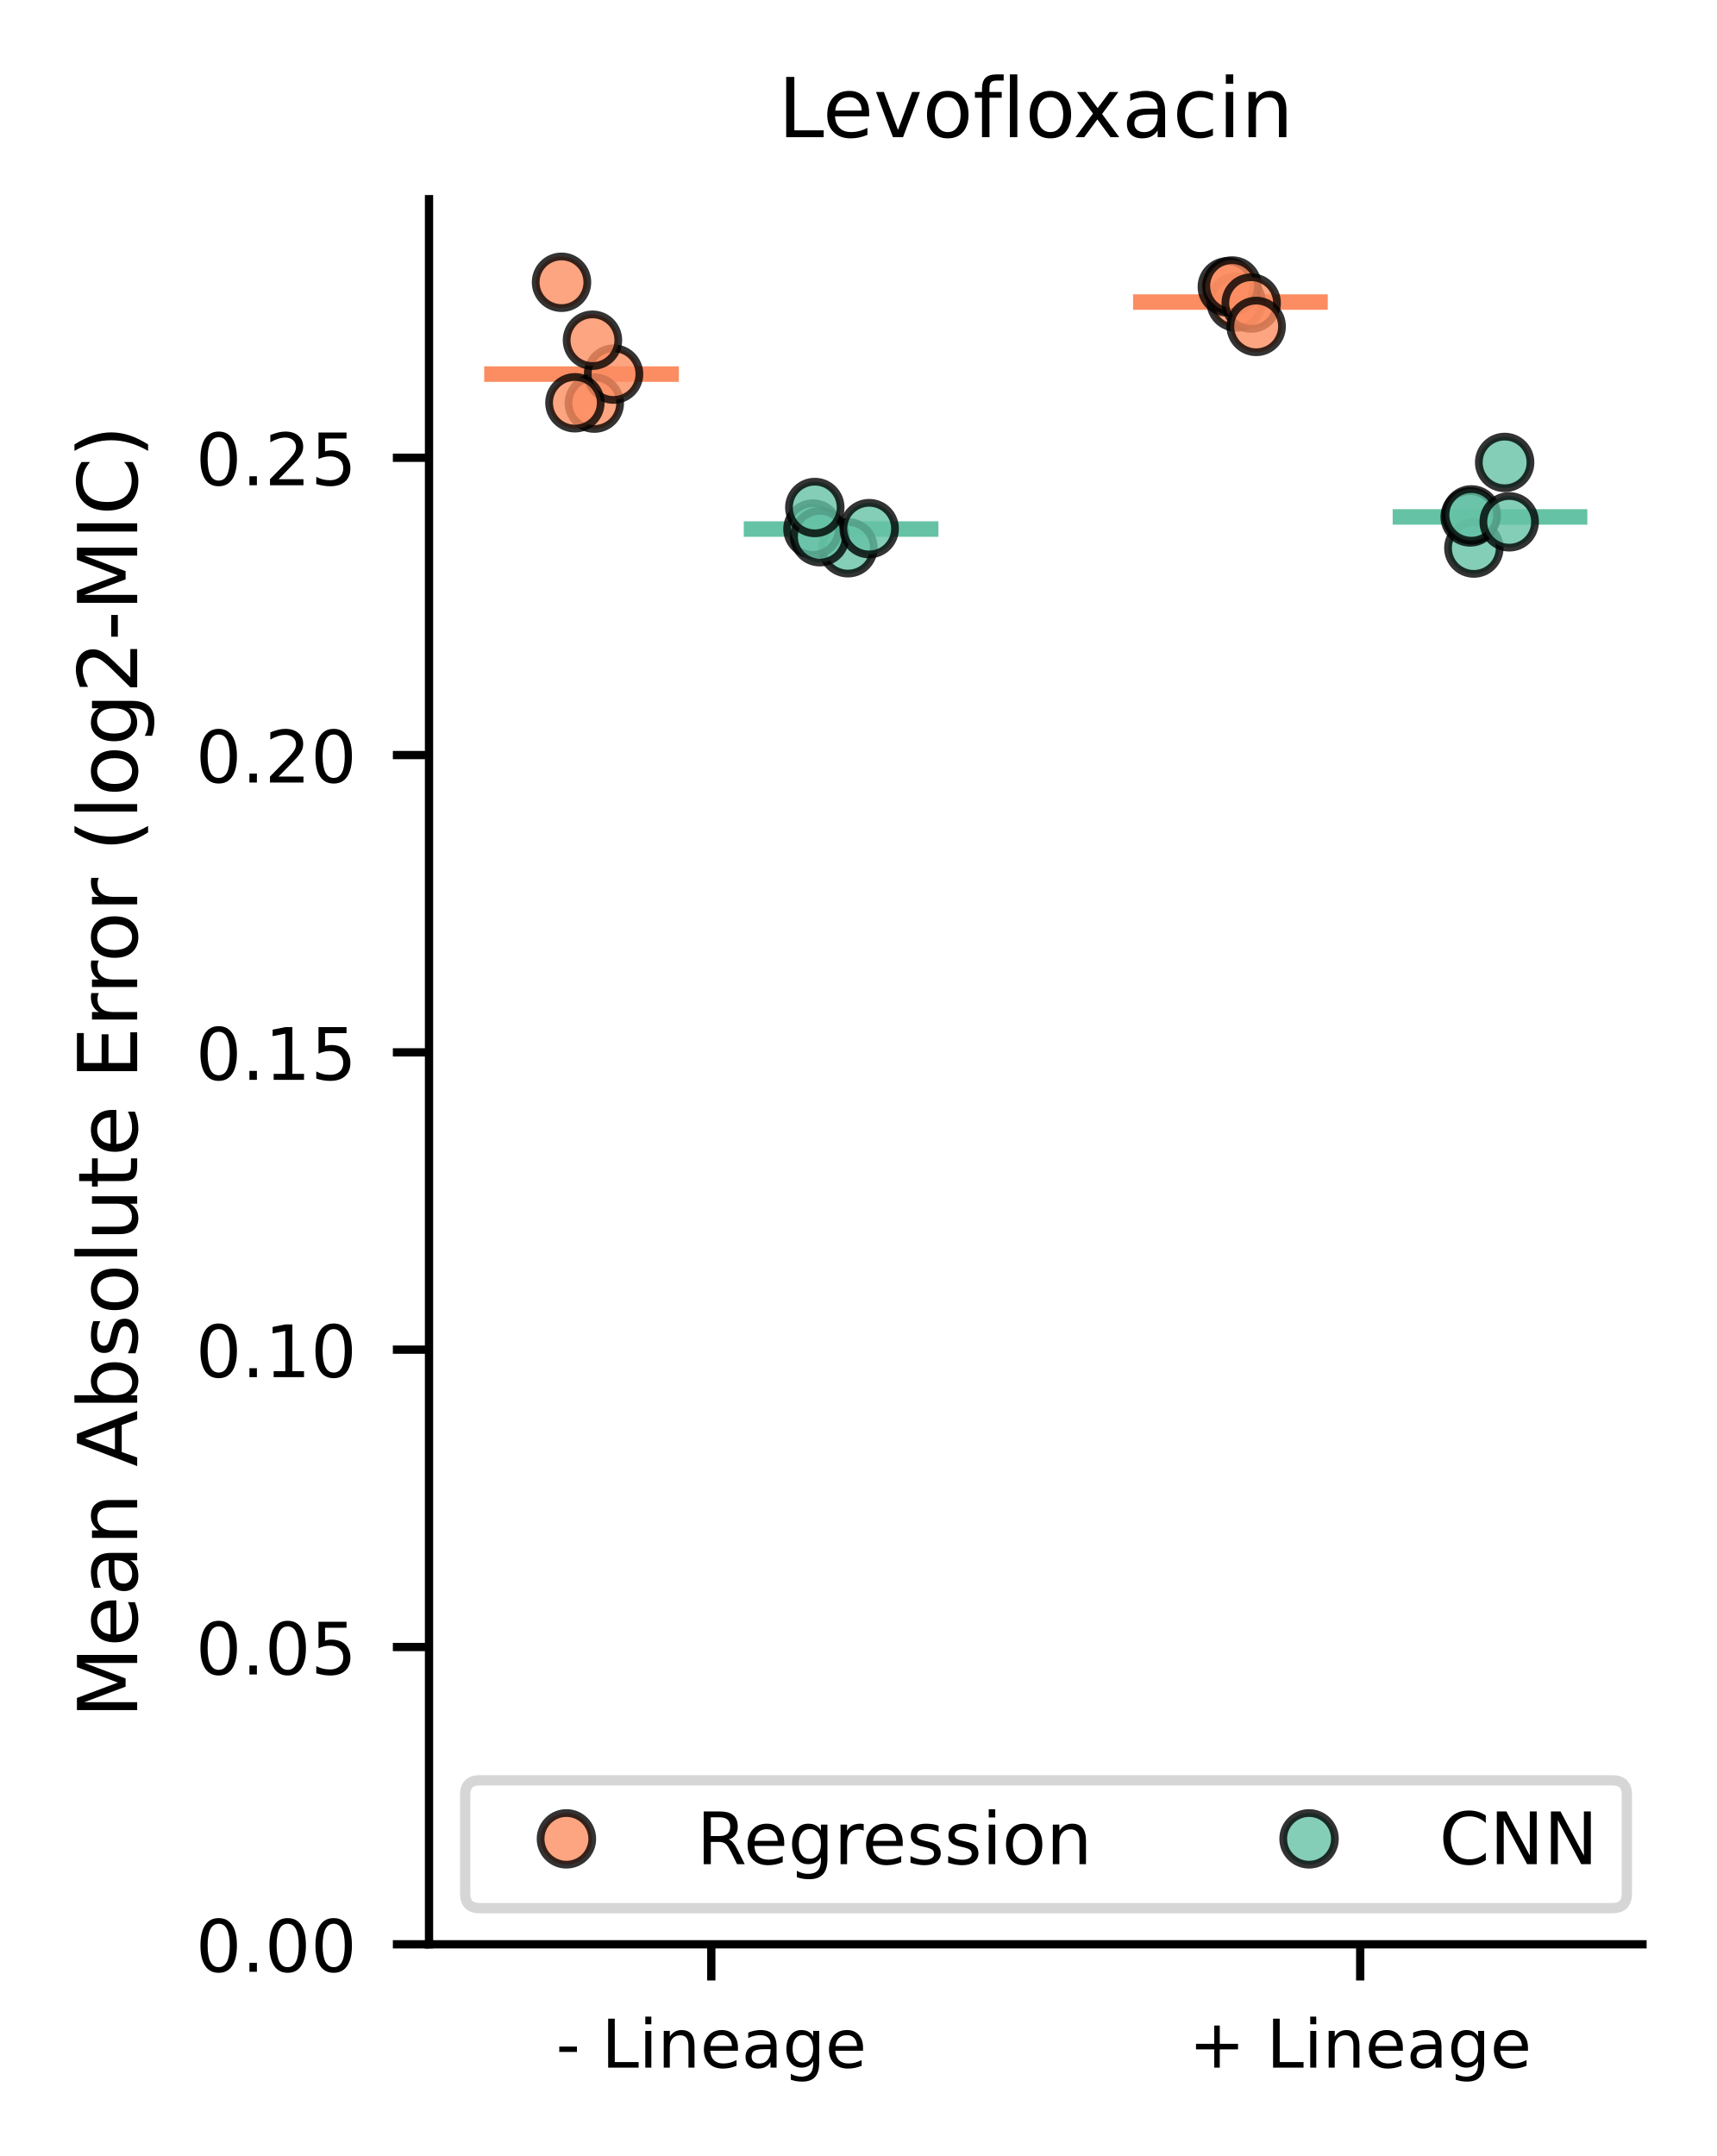
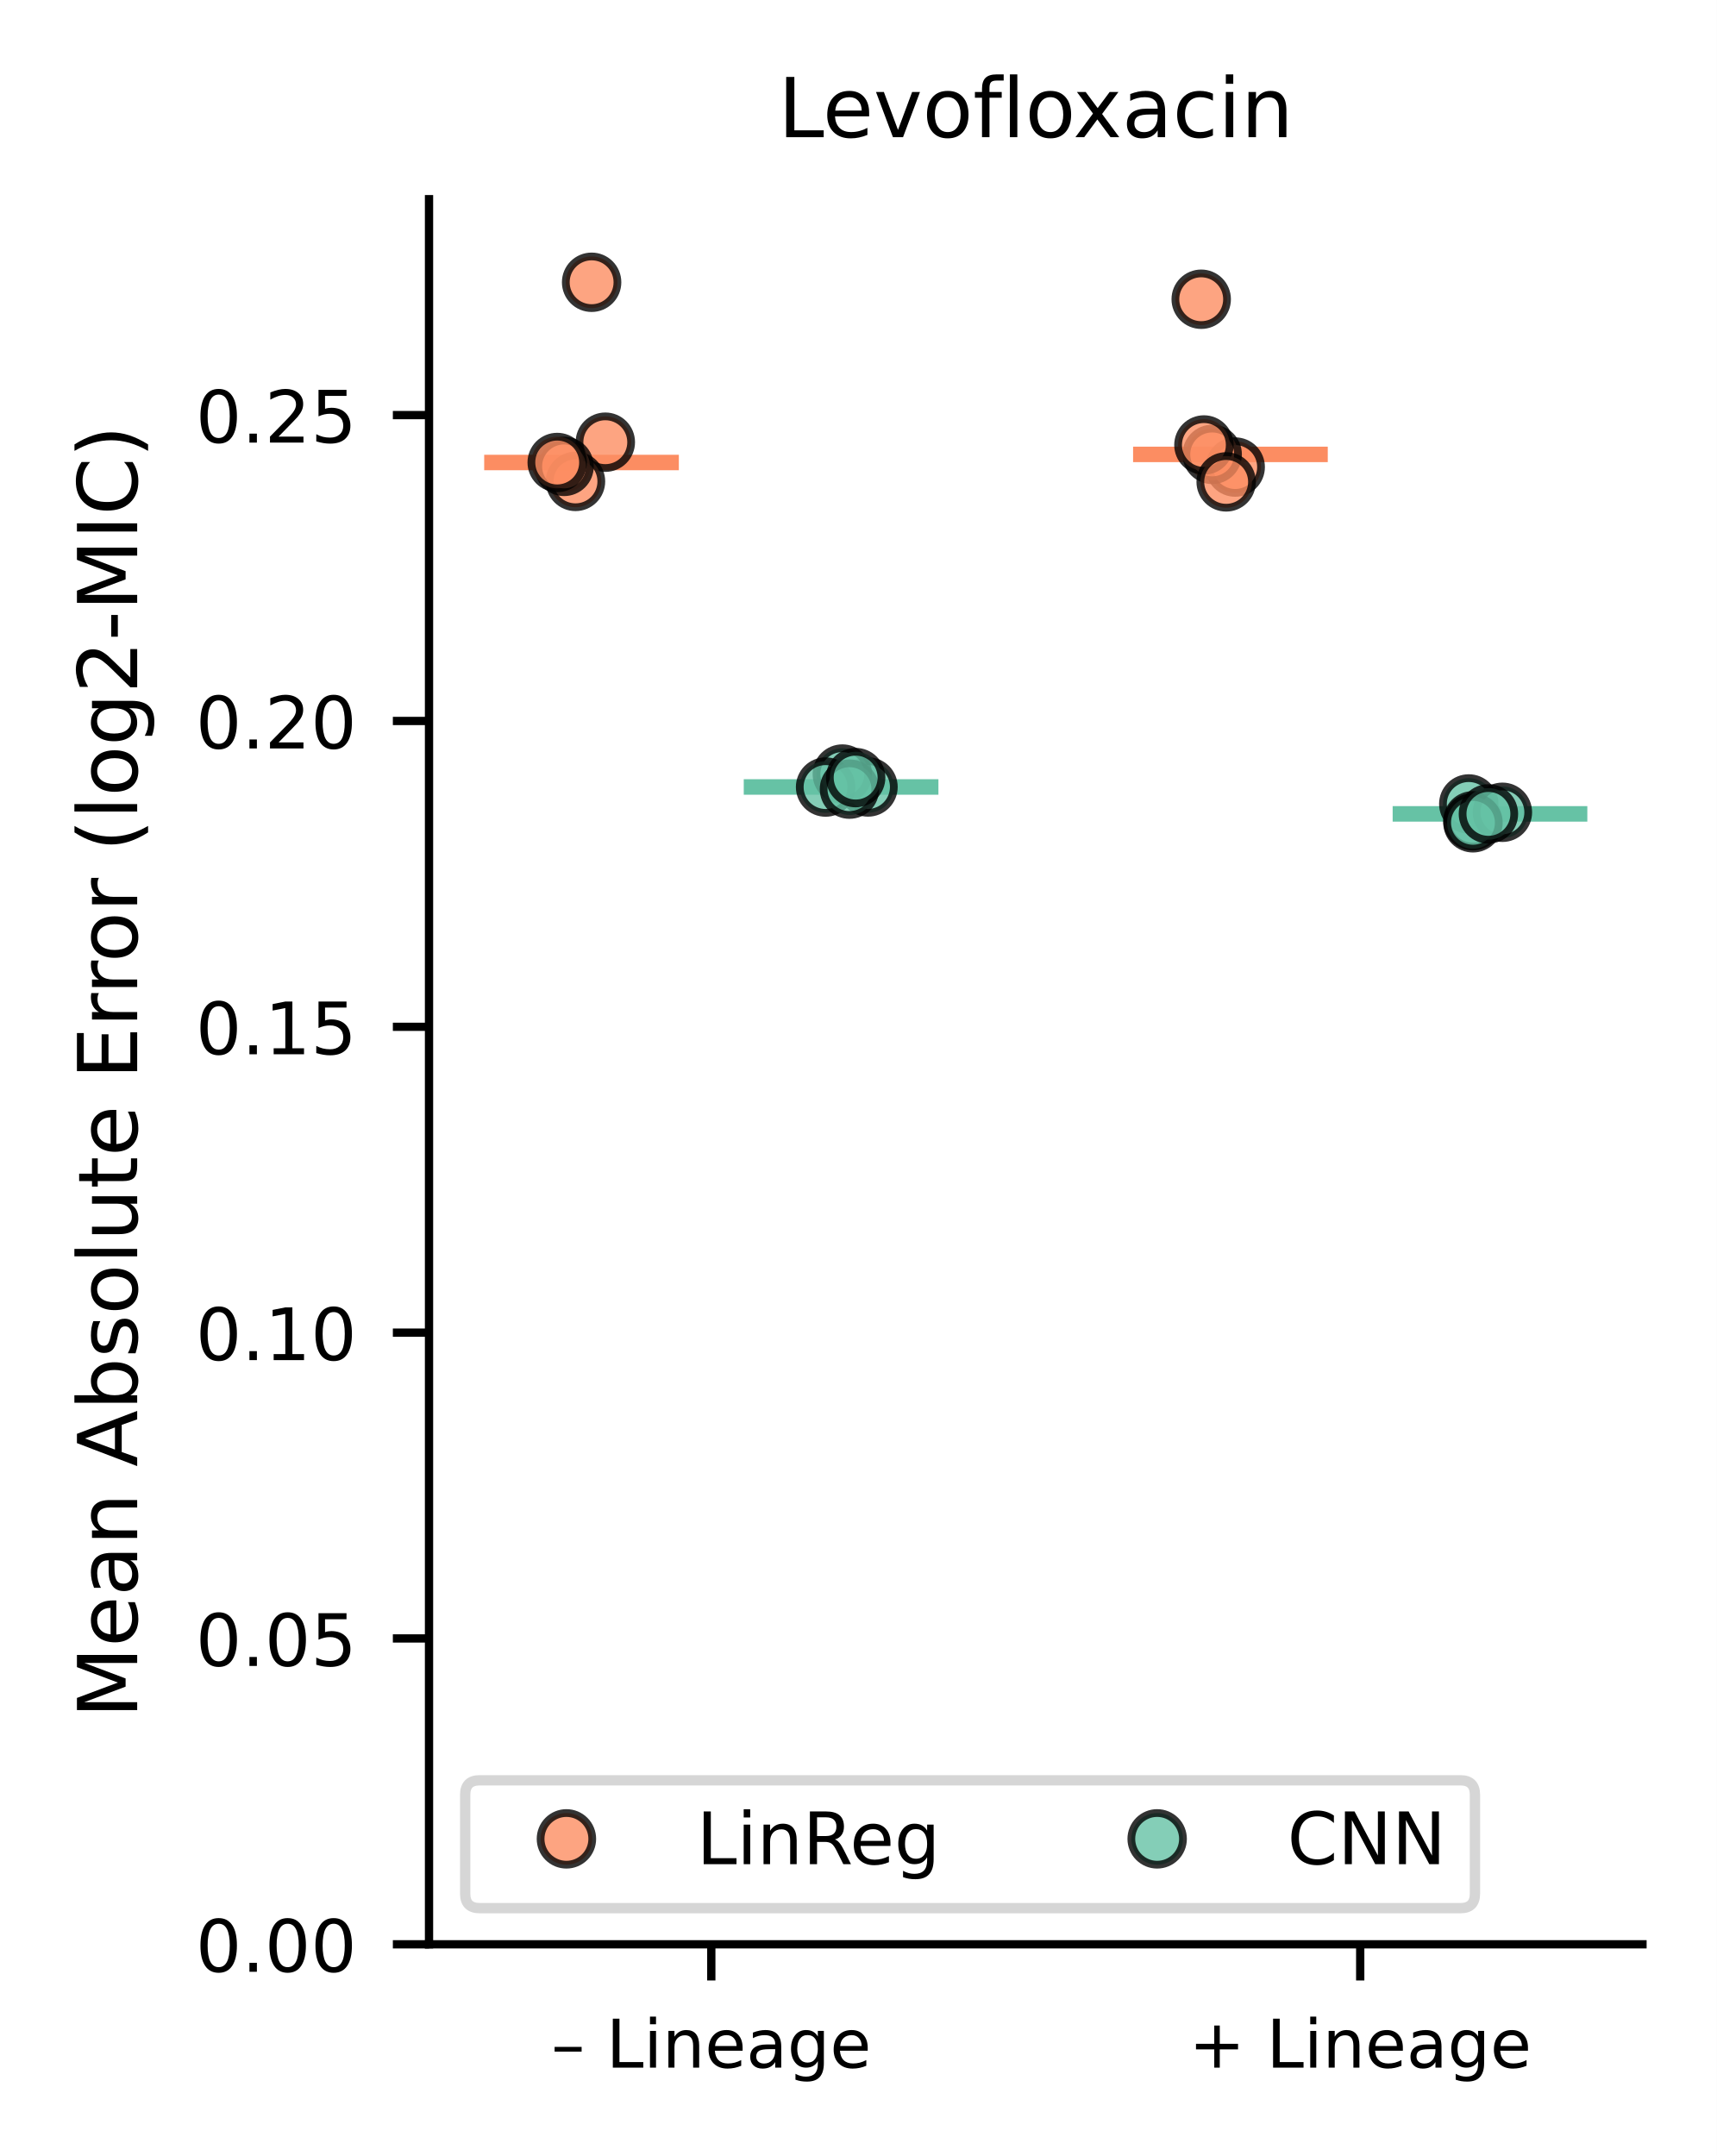
<svg xmlns="http://www.w3.org/2000/svg" xmlns:xlink="http://www.w3.org/1999/xlink" width="166.188pt" height="208.69pt" viewBox="0 0 166.188 208.69" version="1.1">
  <defs>
    <style type="text/css">*{stroke-linejoin: round; stroke-linecap: butt}</style>
  </defs>
  <g id="figure_1">
    <g id="patch_1">
      <path d="M 0 208.69  L 166.188 208.69  L 166.188 0  L 0 0  z " style="fill: #ffffff" />
    </g>
    <g id="axes_1">
      <g id="patch_2">
        <path d="M 41.528 188.199  L 158.988 188.199  L 158.988 19.279  L 41.528 19.279  z " style="fill: #ffffff" />
      </g>
      <g id="LineCollection_1">
-         <path d="M 46.868 36.212  L 65.711 36.212  " clip-path="url(#ped11240737)" style="fill: none; stroke: #fc8d62; stroke-width: 1.5" />
+         <path d="M 46.868 44.767  L 65.711 44.767  " clip-path="url(#pabcd764905)" style="fill: none; stroke: #fc8d62; stroke-width: 1.5" />
      </g>
      <g id="LineCollection_2">
-         <path d="M 71.993 51.211  L 90.837 51.211  " clip-path="url(#ped11240737)" style="fill: none; stroke: #66c2a5; stroke-width: 1.5" />
+         <path d="M 71.993 76.175  L 90.837 76.175  " clip-path="url(#pabcd764905)" style="fill: none; stroke: #66c2a5; stroke-width: 1.5" />
      </g>
      <g id="LineCollection_3">
-         <path d="M 109.68 29.235  L 128.524 29.235  " clip-path="url(#ped11240737)" style="fill: none; stroke: #fc8d62; stroke-width: 1.5" />
+         <path d="M 109.68 43.983  L 128.524 43.983  " clip-path="url(#pabcd764905)" style="fill: none; stroke: #fc8d62; stroke-width: 1.5" />
      </g>
      <g id="LineCollection_4">
-         <path d="M 134.805 50.036  L 153.649 50.036  " clip-path="url(#ped11240737)" style="fill: none; stroke: #66c2a5; stroke-width: 1.5" />
+         <path d="M 134.805 78.78  L 153.649 78.78  " clip-path="url(#pabcd764905)" style="fill: none; stroke: #66c2a5; stroke-width: 1.5" />
      </g>
      <g id="PathCollection_1">
        <defs>
-           <path id="C0_0_26e4f9de9d" d="M 0 2.5  C 0.663 2.5 1.299 2.237 1.768 1.768  C 2.237 1.299 2.5 0.663 2.5 -0  C 2.5 -0.663 2.237 -1.299 1.768 -1.768  C 1.299 -2.237 0.663 -2.5 0 -2.5  C -0.663 -2.5 -1.299 -2.237 -1.768 -1.768  C -2.237 -1.299 -2.5 -0.663 -2.5 0  C -2.5 0.663 -2.237 1.299 -1.768 1.768  C -1.299 2.237 -0.663 2.5 0 2.5  z " />
+           <path id="C0_0_ed04ab9778" d="M 0 2.5  C 0.663 2.5 1.299 2.237 1.768 1.768  C 2.237 1.299 2.5 0.663 2.5 -0  C 2.5 -0.663 2.237 -1.299 1.768 -1.768  C 1.299 -2.237 0.663 -2.5 0 -2.5  C -0.663 -2.5 -1.299 -2.237 -1.768 -1.768  C -2.237 -1.299 -2.5 -0.663 -2.5 0  C -2.5 0.663 -2.237 1.299 -1.768 1.768  C -1.299 2.237 -0.663 2.5 0 2.5  z " />
        </defs>
-         <g clip-path="url(#ped11240737)">
-           <use xlink:href="#C0_0_26e4f9de9d" x="57.527" y="39.021" style="fill: #fc8d62; fill-opacity: 0.8; stroke: #000000; stroke-opacity: 0.8; stroke-width: 0.75" />
-         </g>
-         <g clip-path="url(#ped11240737)">
-           <use xlink:href="#C0_0_26e4f9de9d" x="59.391" y="36.212" style="fill: #fc8d62; fill-opacity: 0.8; stroke: #000000; stroke-opacity: 0.8; stroke-width: 0.75" />
-         </g>
-         <g clip-path="url(#ped11240737)">
-           <use xlink:href="#C0_0_26e4f9de9d" x="55.65" y="38.987" style="fill: #fc8d62; fill-opacity: 0.8; stroke: #000000; stroke-opacity: 0.8; stroke-width: 0.75" />
-         </g>
-         <g clip-path="url(#ped11240737)">
-           <use xlink:href="#C0_0_26e4f9de9d" x="54.353" y="27.323" style="fill: #fc8d62; fill-opacity: 0.8; stroke: #000000; stroke-opacity: 0.8; stroke-width: 0.75" />
-         </g>
-         <g clip-path="url(#ped11240737)">
-           <use xlink:href="#C0_0_26e4f9de9d" x="57.349" y="32.931" style="fill: #fc8d62; fill-opacity: 0.8; stroke: #000000; stroke-opacity: 0.8; stroke-width: 0.75" />
+         <g clip-path="url(#pabcd764905)">
+           <use xlink:href="#C0_0_ed04ab9778" x="58.593" y="42.803" style="fill: #fc8d62; fill-opacity: 0.8; stroke: #000000; stroke-opacity: 0.8; stroke-width: 0.75" />
+         </g>
+         <g clip-path="url(#pabcd764905)">
+           <use xlink:href="#C0_0_ed04ab9778" x="55.706" y="46.598" style="fill: #fc8d62; fill-opacity: 0.8; stroke: #000000; stroke-opacity: 0.8; stroke-width: 0.75" />
+         </g>
+         <g clip-path="url(#pabcd764905)">
+           <use xlink:href="#C0_0_ed04ab9778" x="54.601" y="45.144" style="fill: #fc8d62; fill-opacity: 0.8; stroke: #000000; stroke-opacity: 0.8; stroke-width: 0.75" />
+         </g>
+         <g clip-path="url(#pabcd764905)">
+           <use xlink:href="#C0_0_ed04ab9778" x="57.267" y="27.323" style="fill: #fc8d62; fill-opacity: 0.8; stroke: #000000; stroke-opacity: 0.8; stroke-width: 0.75" />
+         </g>
+         <g clip-path="url(#pabcd764905)">
+           <use xlink:href="#C0_0_ed04ab9778" x="53.936" y="44.767" style="fill: #fc8d62; fill-opacity: 0.8; stroke: #000000; stroke-opacity: 0.8; stroke-width: 0.75" />
        </g>
      </g>
      <g id="PathCollection_2">
        <defs>
-           <path id="C1_0_8fe6ec2c89" d="M 0 2.5  C 0.663 2.5 1.299 2.237 1.768 1.768  C 2.237 1.299 2.5 0.663 2.5 -0  C 2.5 -0.663 2.237 -1.299 1.768 -1.768  C 1.299 -2.237 0.663 -2.5 0 -2.5  C -0.663 -2.5 -1.299 -2.237 -1.768 -1.768  C -2.237 -1.299 -2.5 -0.663 -2.5 0  C -2.5 0.663 -2.237 1.299 -1.768 1.768  C -1.299 2.237 -0.663 2.5 0 2.5  z " />
+           <path id="C1_0_ea7ca52cbb" d="M 0 2.5  C 0.663 2.5 1.299 2.237 1.768 1.768  C 2.237 1.299 2.5 0.663 2.5 -0  C 2.5 -0.663 2.237 -1.299 1.768 -1.768  C 1.299 -2.237 0.663 -2.5 0 -2.5  C -0.663 -2.5 -1.299 -2.237 -1.768 -1.768  C -2.237 -1.299 -2.5 -0.663 -2.5 0  C -2.5 0.663 -2.237 1.299 -1.768 1.768  C -1.299 2.237 -0.663 2.5 0 2.5  z " />
        </defs>
-         <g clip-path="url(#ped11240737)">
-           <use xlink:href="#C1_0_8fe6ec2c89" x="82.079" y="53.02" style="fill: #66c2a5; fill-opacity: 0.8; stroke: #000000; stroke-opacity: 0.8; stroke-width: 0.75" />
-         </g>
-         <g clip-path="url(#ped11240737)">
-           <use xlink:href="#C1_0_8fe6ec2c89" x="78.692" y="51.211" style="fill: #66c2a5; fill-opacity: 0.8; stroke: #000000; stroke-opacity: 0.8; stroke-width: 0.75" />
-         </g>
-         <g clip-path="url(#ped11240737)">
-           <use xlink:href="#C1_0_8fe6ec2c89" x="79.356" y="51.951" style="fill: #66c2a5; fill-opacity: 0.8; stroke: #000000; stroke-opacity: 0.8; stroke-width: 0.75" />
-         </g>
-         <g clip-path="url(#ped11240737)">
-           <use xlink:href="#C1_0_8fe6ec2c89" x="78.871" y="49.124" style="fill: #66c2a5; fill-opacity: 0.8; stroke: #000000; stroke-opacity: 0.8; stroke-width: 0.75" />
-         </g>
-         <g clip-path="url(#ped11240737)">
-           <use xlink:href="#C1_0_8fe6ec2c89" x="84.134" y="51.169" style="fill: #66c2a5; fill-opacity: 0.8; stroke: #000000; stroke-opacity: 0.8; stroke-width: 0.75" />
+         <g clip-path="url(#pabcd764905)">
+           <use xlink:href="#C1_0_ea7ca52cbb" x="84.02" y="76.175" style="fill: #66c2a5; fill-opacity: 0.8; stroke: #000000; stroke-opacity: 0.8; stroke-width: 0.75" />
+         </g>
+         <g clip-path="url(#pabcd764905)">
+           <use xlink:href="#C1_0_ea7ca52cbb" x="81.536" y="74.925" style="fill: #66c2a5; fill-opacity: 0.8; stroke: #000000; stroke-opacity: 0.8; stroke-width: 0.75" />
+         </g>
+         <g clip-path="url(#pabcd764905)">
+           <use xlink:href="#C1_0_ea7ca52cbb" x="79.914" y="76.182" style="fill: #66c2a5; fill-opacity: 0.8; stroke: #000000; stroke-opacity: 0.8; stroke-width: 0.75" />
+         </g>
+         <g clip-path="url(#pabcd764905)">
+           <use xlink:href="#C1_0_ea7ca52cbb" x="82.226" y="76.384" style="fill: #66c2a5; fill-opacity: 0.8; stroke: #000000; stroke-opacity: 0.8; stroke-width: 0.75" />
+         </g>
+         <g clip-path="url(#pabcd764905)">
+           <use xlink:href="#C1_0_ea7ca52cbb" x="82.825" y="75.268" style="fill: #66c2a5; fill-opacity: 0.8; stroke: #000000; stroke-opacity: 0.8; stroke-width: 0.75" />
        </g>
      </g>
      <g id="PathCollection_3">
        <defs>
-           <path id="C2_0_20f7c76ab7" d="M 0 2.5  C 0.663 2.5 1.299 2.237 1.768 1.768  C 2.237 1.299 2.5 0.663 2.5 -0  C 2.5 -0.663 2.237 -1.299 1.768 -1.768  C 1.299 -2.237 0.663 -2.5 0 -2.5  C -0.663 -2.5 -1.299 -2.237 -1.768 -1.768  C -2.237 -1.299 -2.5 -0.663 -2.5 0  C -2.5 0.663 -2.237 1.299 -1.768 1.768  C -1.299 2.237 -0.663 2.5 0 2.5  z " />
+           <path id="C2_0_cdc5a291d1" d="M 0 2.5  C 0.663 2.5 1.299 2.237 1.768 1.768  C 2.237 1.299 2.5 0.663 2.5 -0  C 2.5 -0.663 2.237 -1.299 1.768 -1.768  C 1.299 -2.237 0.663 -2.5 0 -2.5  C -0.663 -2.5 -1.299 -2.237 -1.768 -1.768  C -2.237 -1.299 -2.5 -0.663 -2.5 0  C -2.5 0.663 -2.237 1.299 -1.768 1.768  C -1.299 2.237 -0.663 2.5 0 2.5  z " />
        </defs>
-         <g clip-path="url(#ped11240737)">
-           <use xlink:href="#C2_0_20f7c76ab7" x="119.657" y="29.235" style="fill: #fc8d62; fill-opacity: 0.8; stroke: #000000; stroke-opacity: 0.8; stroke-width: 0.75" />
-         </g>
-         <g clip-path="url(#ped11240737)">
-           <use xlink:href="#C2_0_20f7c76ab7" x="118.8" y="27.767" style="fill: #fc8d62; fill-opacity: 0.8; stroke: #000000; stroke-opacity: 0.8; stroke-width: 0.75" />
-         </g>
-         <g clip-path="url(#ped11240737)">
-           <use xlink:href="#C2_0_20f7c76ab7" x="119.266" y="27.683" style="fill: #fc8d62; fill-opacity: 0.8; stroke: #000000; stroke-opacity: 0.8; stroke-width: 0.75" />
-         </g>
-         <g clip-path="url(#ped11240737)">
-           <use xlink:href="#C2_0_20f7c76ab7" x="121.112" y="29.334" style="fill: #fc8d62; fill-opacity: 0.8; stroke: #000000; stroke-opacity: 0.8; stroke-width: 0.75" />
-         </g>
-         <g clip-path="url(#ped11240737)">
-           <use xlink:href="#C2_0_20f7c76ab7" x="121.594" y="31.596" style="fill: #fc8d62; fill-opacity: 0.8; stroke: #000000; stroke-opacity: 0.8; stroke-width: 0.75" />
+         <g clip-path="url(#pabcd764905)">
+           <use xlink:href="#C2_0_cdc5a291d1" x="119.564" y="45.209" style="fill: #fc8d62; fill-opacity: 0.8; stroke: #000000; stroke-opacity: 0.8; stroke-width: 0.75" />
+         </g>
+         <g clip-path="url(#pabcd764905)">
+           <use xlink:href="#C2_0_cdc5a291d1" x="116.274" y="28.965" style="fill: #fc8d62; fill-opacity: 0.8; stroke: #000000; stroke-opacity: 0.8; stroke-width: 0.75" />
+         </g>
+         <g clip-path="url(#pabcd764905)">
+           <use xlink:href="#C2_0_cdc5a291d1" x="117.337" y="43.983" style="fill: #fc8d62; fill-opacity: 0.8; stroke: #000000; stroke-opacity: 0.8; stroke-width: 0.75" />
+         </g>
+         <g clip-path="url(#pabcd764905)">
+           <use xlink:href="#C2_0_cdc5a291d1" x="116.536" y="43.072" style="fill: #fc8d62; fill-opacity: 0.8; stroke: #000000; stroke-opacity: 0.8; stroke-width: 0.75" />
+         </g>
+         <g clip-path="url(#pabcd764905)">
+           <use xlink:href="#C2_0_cdc5a291d1" x="118.689" y="46.644" style="fill: #fc8d62; fill-opacity: 0.8; stroke: #000000; stroke-opacity: 0.8; stroke-width: 0.75" />
        </g>
      </g>
      <g id="PathCollection_4">
        <defs>
-           <path id="C3_0_8367e67874" d="M 0 2.5  C 0.663 2.5 1.299 2.237 1.768 1.768  C 2.237 1.299 2.5 0.663 2.5 -0  C 2.5 -0.663 2.237 -1.299 1.768 -1.768  C 1.299 -2.237 0.663 -2.5 0 -2.5  C -0.663 -2.5 -1.299 -2.237 -1.768 -1.768  C -2.237 -1.299 -2.5 -0.663 -2.5 0  C -2.5 0.663 -2.237 1.299 -1.768 1.768  C -1.299 2.237 -0.663 2.5 0 2.5  z " />
+           <path id="C3_0_7a753e7f97" d="M 0 2.5  C 0.663 2.5 1.299 2.237 1.768 1.768  C 2.237 1.299 2.5 0.663 2.5 -0  C 2.5 -0.663 2.237 -1.299 1.768 -1.768  C 1.299 -2.237 0.663 -2.5 0 -2.5  C -0.663 -2.5 -1.299 -2.237 -1.768 -1.768  C -2.237 -1.299 -2.5 -0.663 -2.5 0  C -2.5 0.663 -2.237 1.299 -1.768 1.768  C -1.299 2.237 -0.663 2.5 0 2.5  z " />
        </defs>
-         <g clip-path="url(#ped11240737)">
-           <use xlink:href="#C3_0_8367e67874" x="142.665" y="53.049" style="fill: #66c2a5; fill-opacity: 0.8; stroke: #000000; stroke-opacity: 0.8; stroke-width: 0.75" />
-         </g>
-         <g clip-path="url(#ped11240737)">
-           <use xlink:href="#C3_0_8367e67874" x="145.645" y="44.761" style="fill: #66c2a5; fill-opacity: 0.8; stroke: #000000; stroke-opacity: 0.8; stroke-width: 0.75" />
-         </g>
-         <g clip-path="url(#ped11240737)">
-           <use xlink:href="#C3_0_8367e67874" x="142.306" y="50.036" style="fill: #66c2a5; fill-opacity: 0.8; stroke: #000000; stroke-opacity: 0.8; stroke-width: 0.75" />
-         </g>
-         <g clip-path="url(#ped11240737)">
-           <use xlink:href="#C3_0_8367e67874" x="142.423" y="49.837" style="fill: #66c2a5; fill-opacity: 0.8; stroke: #000000; stroke-opacity: 0.8; stroke-width: 0.75" />
-         </g>
-         <g clip-path="url(#ped11240737)">
-           <use xlink:href="#C3_0_8367e67874" x="146.085" y="50.51" style="fill: #66c2a5; fill-opacity: 0.8; stroke: #000000; stroke-opacity: 0.8; stroke-width: 0.75" />
+         <g clip-path="url(#pabcd764905)">
+           <use xlink:href="#C3_0_7a753e7f97" x="142.174" y="77.819" style="fill: #66c2a5; fill-opacity: 0.8; stroke: #000000; stroke-opacity: 0.8; stroke-width: 0.75" />
+         </g>
+         <g clip-path="url(#pabcd764905)">
+           <use xlink:href="#C3_0_7a753e7f97" x="142.571" y="79.45" style="fill: #66c2a5; fill-opacity: 0.8; stroke: #000000; stroke-opacity: 0.8; stroke-width: 0.75" />
+         </g>
+         <g clip-path="url(#pabcd764905)">
+           <use xlink:href="#C3_0_7a753e7f97" x="145.429" y="78.625" style="fill: #66c2a5; fill-opacity: 0.8; stroke: #000000; stroke-opacity: 0.8; stroke-width: 0.75" />
+         </g>
+         <g clip-path="url(#pabcd764905)">
+           <use xlink:href="#C3_0_7a753e7f97" x="142.578" y="79.643" style="fill: #66c2a5; fill-opacity: 0.8; stroke: #000000; stroke-opacity: 0.8; stroke-width: 0.75" />
+         </g>
+         <g clip-path="url(#pabcd764905)">
+           <use xlink:href="#C3_0_7a753e7f97" x="144.075" y="78.78" style="fill: #66c2a5; fill-opacity: 0.8; stroke: #000000; stroke-opacity: 0.8; stroke-width: 0.75" />
        </g>
      </g>
      <g id="line2d_1" />
      <g id="line2d_2" />
      <g id="matplotlib.axis_1">
        <g id="xtick_1">
          <g id="line2d_3">
            <defs>
-               <path id="m7b6b9b337a" d="M 0 0  L 0 3.5  " style="stroke: #000000; stroke-width: 0.8" />
+               <path id="m9a201b92ed" d="M 0 0  L 0 3.5  " style="stroke: #000000; stroke-width: 0.8" />
            </defs>
            <g>
-               <use xlink:href="#m7b6b9b337a" x="68.852" y="188.199" style="stroke: #000000; stroke-width: 0.8" />
+               <use xlink:href="#m9a201b92ed" x="68.852" y="188.199" style="stroke: #000000; stroke-width: 0.8" />
            </g>
          </g>
          <g id="text_1">
-             <g transform="translate(53.81874 200.1377) scale(0.065 -0.065)">
-               <defs>
-                 <path id="DejaVuSans-2d" d="M 313 2009  L 1997 2009  L 1997 1497  L 313 1497  L 313 2009  z " transform="scale(0.015625)" />
+             <g transform="translate(53.36628 200.1377) scale(0.065 -0.065)">
+               <defs>
+                 <path id="DejaVuSans-2013" d="M 313 1978  L 2888 1978  L 2888 1528  L 313 1528  L 313 1978  z " transform="scale(0.015625)" />
                <path id="DejaVuSans-20" transform="scale(0.015625)" />
                <path id="DejaVuSans-4c" d="M 628 4666  L 1259 4666  L 1259 531  L 3531 531  L 3531 0  L 628 0  L 628 4666  z " transform="scale(0.015625)" />
                <path id="DejaVuSans-69" d="M 603 3500  L 1178 3500  L 1178 0  L 603 0  L 603 3500  z M 603 4863  L 1178 4863  L 1178 4134  L 603 4134  L 603 4863  z " transform="scale(0.015625)" />
                <path id="DejaVuSans-6e" d="M 3513 2113  L 3513 0  L 2938 0  L 2938 2094  Q 2938 2591 2744 2837  Q 2550 3084 2163 3084  Q 1697 3084 1428 2787  Q 1159 2491 1159 1978  L 1159 0  L 581 0  L 581 3500  L 1159 3500  L 1159 2956  Q 1366 3272 1645 3428  Q 1925 3584 2291 3584  Q 2894 3584 3203 3211  Q 3513 2838 3513 2113  z " transform="scale(0.015625)" />
                <path id="DejaVuSans-65" d="M 3597 1894  L 3597 1613  L 953 1613  Q 991 1019 1311 708  Q 1631 397 2203 397  Q 2534 397 2845 478  Q 3156 559 3463 722  L 3463 178  Q 3153 47 2828 -22  Q 2503 -91 2169 -91  Q 1331 -91 842 396  Q 353 884 353 1716  Q 353 2575 817 3079  Q 1281 3584 2069 3584  Q 2775 3584 3186 3129  Q 3597 2675 3597 1894  z M 3022 2063  Q 3016 2534 2758 2815  Q 2500 3097 2075 3097  Q 1594 3097 1305 2825  Q 1016 2553 972 2059  L 3022 2063  z " transform="scale(0.015625)" />
                <path id="DejaVuSans-61" d="M 2194 1759  Q 1497 1759 1228 1600  Q 959 1441 959 1056  Q 959 750 1161 570  Q 1363 391 1709 391  Q 2188 391 2477 730  Q 2766 1069 2766 1631  L 2766 1759  L 2194 1759  z M 3341 1997  L 3341 0  L 2766 0  L 2766 531  Q 2569 213 2275 61  Q 1981 -91 1556 -91  Q 1019 -91 701 211  Q 384 513 384 1019  Q 384 1609 779 1909  Q 1175 2209 1959 2209  L 2766 2209  L 2766 2266  Q 2766 2663 2505 2880  Q 2244 3097 1772 3097  Q 1472 3097 1187 3025  Q 903 2953 641 2809  L 641 3341  Q 956 3463 1253 3523  Q 1550 3584 1831 3584  Q 2591 3584 2966 3190  Q 3341 2797 3341 1997  z " transform="scale(0.015625)" />
                <path id="DejaVuSans-67" d="M 2906 1791  Q 2906 2416 2648 2759  Q 2391 3103 1925 3103  Q 1463 3103 1205 2759  Q 947 2416 947 1791  Q 947 1169 1205 825  Q 1463 481 1925 481  Q 2391 481 2648 825  Q 2906 1169 2906 1791  z M 3481 434  Q 3481 -459 3084 -895  Q 2688 -1331 1869 -1331  Q 1566 -1331 1297 -1286  Q 1028 -1241 775 -1147  L 775 -588  Q 1028 -725 1275 -790  Q 1522 -856 1778 -856  Q 2344 -856 2625 -561  Q 2906 -266 2906 331  L 2906 616  Q 2728 306 2450 153  Q 2172 0 1784 0  Q 1141 0 747 490  Q 353 981 353 1791  Q 353 2603 747 3093  Q 1141 3584 1784 3584  Q 2172 3584 2450 3431  Q 2728 3278 2906 2969  L 2906 3500  L 3481 3500  L 3481 434  z " transform="scale(0.015625)" />
              </defs>
-               <use xlink:href="#DejaVuSans-2d" />
-               <use xlink:href="#DejaVuSans-20" x="36.084" />
-               <use xlink:href="#DejaVuSans-4c" x="67.871" />
-               <use xlink:href="#DejaVuSans-69" x="123.584" />
-               <use xlink:href="#DejaVuSans-6e" x="151.367" />
-               <use xlink:href="#DejaVuSans-65" x="214.746" />
-               <use xlink:href="#DejaVuSans-61" x="276.27" />
-               <use xlink:href="#DejaVuSans-67" x="337.549" />
-               <use xlink:href="#DejaVuSans-65" x="401.025" />
+               <use xlink:href="#DejaVuSans-2013" />
+               <use xlink:href="#DejaVuSans-20" x="50" />
+               <use xlink:href="#DejaVuSans-4c" x="81.787" />
+               <use xlink:href="#DejaVuSans-69" x="137.5" />
+               <use xlink:href="#DejaVuSans-6e" x="165.283" />
+               <use xlink:href="#DejaVuSans-65" x="228.662" />
+               <use xlink:href="#DejaVuSans-61" x="290.186" />
+               <use xlink:href="#DejaVuSans-67" x="351.465" />
+               <use xlink:href="#DejaVuSans-65" x="414.941" />
            </g>
          </g>
        </g>
        <g id="xtick_2">
          <g id="line2d_4">
            <g>
-               <use xlink:href="#m7b6b9b337a" x="131.665" y="188.199" style="stroke: #000000; stroke-width: 0.8" />
+               <use xlink:href="#m9a201b92ed" x="131.665" y="188.199" style="stroke: #000000; stroke-width: 0.8" />
            </g>
          </g>
          <g id="text_2">
            <g transform="translate(115.0807 200.1377) scale(0.065 -0.065)">
              <defs>
                <path id="DejaVuSans-2b" d="M 2944 4013  L 2944 2272  L 4684 2272  L 4684 1741  L 2944 1741  L 2944 0  L 2419 0  L 2419 1741  L 678 1741  L 678 2272  L 2419 2272  L 2419 4013  L 2944 4013  z " transform="scale(0.015625)" />
              </defs>
              <use xlink:href="#DejaVuSans-2b" />
              <use xlink:href="#DejaVuSans-20" x="83.789" />
              <use xlink:href="#DejaVuSans-4c" x="115.576" />
              <use xlink:href="#DejaVuSans-69" x="171.289" />
              <use xlink:href="#DejaVuSans-6e" x="199.072" />
              <use xlink:href="#DejaVuSans-65" x="262.451" />
              <use xlink:href="#DejaVuSans-61" x="323.975" />
              <use xlink:href="#DejaVuSans-67" x="385.254" />
              <use xlink:href="#DejaVuSans-65" x="448.73" />
            </g>
          </g>
        </g>
      </g>
      <g id="matplotlib.axis_2">
        <g id="ytick_1">
          <g id="line2d_5">
            <defs>
-               <path id="m11cab1ad8d" d="M 0 0  L -3.5 0  " style="stroke: #000000; stroke-width: 0.8" />
+               <path id="md799c2a8ea" d="M 0 0  L -3.5 0  " style="stroke: #000000; stroke-width: 0.8" />
            </defs>
            <g>
-               <use xlink:href="#m11cab1ad8d" x="41.528" y="188.199" style="stroke: #000000; stroke-width: 0.8" />
+               <use xlink:href="#md799c2a8ea" x="41.528" y="188.199" style="stroke: #000000; stroke-width: 0.8" />
            </g>
          </g>
          <g id="text_3">
            <g transform="translate(18.9425 190.8582) scale(0.07 -0.07)">
              <defs>
                <path id="DejaVuSans-30" d="M 2034 4250  Q 1547 4250 1301 3770  Q 1056 3291 1056 2328  Q 1056 1369 1301 889  Q 1547 409 2034 409  Q 2525 409 2770 889  Q 3016 1369 3016 2328  Q 3016 3291 2770 3770  Q 2525 4250 2034 4250  z M 2034 4750  Q 2819 4750 3233 4129  Q 3647 3509 3647 2328  Q 3647 1150 3233 529  Q 2819 -91 2034 -91  Q 1250 -91 836 529  Q 422 1150 422 2328  Q 422 3509 836 4129  Q 1250 4750 2034 4750  z " transform="scale(0.015625)" />
                <path id="DejaVuSans-2e" d="M 684 794  L 1344 794  L 1344 0  L 684 0  L 684 794  z " transform="scale(0.015625)" />
              </defs>
              <use xlink:href="#DejaVuSans-30" />
              <use xlink:href="#DejaVuSans-2e" x="63.623" />
              <use xlink:href="#DejaVuSans-30" x="95.41" />
              <use xlink:href="#DejaVuSans-30" x="159.033" />
            </g>
          </g>
        </g>
        <g id="ytick_2">
          <g id="line2d_6">
            <g>
-               <use xlink:href="#m11cab1ad8d" x="41.528" y="159.421" style="stroke: #000000; stroke-width: 0.8" />
+               <use xlink:href="#md799c2a8ea" x="41.528" y="158.595" style="stroke: #000000; stroke-width: 0.8" />
            </g>
          </g>
          <g id="text_4">
-             <g transform="translate(18.9425 162.0801) scale(0.07 -0.07)">
+             <g transform="translate(18.9425 161.255) scale(0.07 -0.07)">
              <defs>
                <path id="DejaVuSans-35" d="M 691 4666  L 3169 4666  L 3169 4134  L 1269 4134  L 1269 2991  Q 1406 3038 1543 3061  Q 1681 3084 1819 3084  Q 2600 3084 3056 2656  Q 3513 2228 3513 1497  Q 3513 744 3044 326  Q 2575 -91 1722 -91  Q 1428 -91 1123 -41  Q 819 9 494 109  L 494 744  Q 775 591 1075 516  Q 1375 441 1709 441  Q 2250 441 2565 725  Q 2881 1009 2881 1497  Q 2881 1984 2565 2268  Q 2250 2553 1709 2553  Q 1456 2553 1204 2497  Q 953 2441 691 2322  L 691 4666  z " transform="scale(0.015625)" />
              </defs>
              <use xlink:href="#DejaVuSans-30" />
              <use xlink:href="#DejaVuSans-2e" x="63.623" />
              <use xlink:href="#DejaVuSans-30" x="95.41" />
              <use xlink:href="#DejaVuSans-35" x="159.033" />
            </g>
          </g>
        </g>
        <g id="ytick_3">
          <g id="line2d_7">
            <g>
-               <use xlink:href="#m11cab1ad8d" x="41.528" y="130.642" style="stroke: #000000; stroke-width: 0.8" />
+               <use xlink:href="#md799c2a8ea" x="41.528" y="128.992" style="stroke: #000000; stroke-width: 0.8" />
            </g>
          </g>
          <g id="text_5">
-             <g transform="translate(18.9425 133.3019) scale(0.07 -0.07)">
+             <g transform="translate(18.9425 131.6517) scale(0.07 -0.07)">
              <defs>
                <path id="DejaVuSans-31" d="M 794 531  L 1825 531  L 1825 4091  L 703 3866  L 703 4441  L 1819 4666  L 2450 4666  L 2450 531  L 3481 531  L 3481 0  L 794 0  L 794 531  z " transform="scale(0.015625)" />
              </defs>
              <use xlink:href="#DejaVuSans-30" />
              <use xlink:href="#DejaVuSans-2e" x="63.623" />
              <use xlink:href="#DejaVuSans-31" x="95.41" />
              <use xlink:href="#DejaVuSans-30" x="159.033" />
            </g>
          </g>
        </g>
        <g id="ytick_4">
          <g id="line2d_8">
            <g>
-               <use xlink:href="#m11cab1ad8d" x="41.528" y="101.864" style="stroke: #000000; stroke-width: 0.8" />
+               <use xlink:href="#md799c2a8ea" x="41.528" y="99.389" style="stroke: #000000; stroke-width: 0.8" />
            </g>
          </g>
          <g id="text_6">
-             <g transform="translate(18.9425 104.5238) scale(0.07 -0.07)">
+             <g transform="translate(18.9425 102.0484) scale(0.07 -0.07)">
              <use xlink:href="#DejaVuSans-30" />
              <use xlink:href="#DejaVuSans-2e" x="63.623" />
              <use xlink:href="#DejaVuSans-31" x="95.41" />
              <use xlink:href="#DejaVuSans-35" x="159.033" />
            </g>
          </g>
        </g>
        <g id="ytick_5">
          <g id="line2d_9">
            <g>
-               <use xlink:href="#m11cab1ad8d" x="41.528" y="73.086" style="stroke: #000000; stroke-width: 0.8" />
+               <use xlink:href="#md799c2a8ea" x="41.528" y="69.786" style="stroke: #000000; stroke-width: 0.8" />
            </g>
          </g>
          <g id="text_7">
-             <g transform="translate(18.9425 75.74563) scale(0.07 -0.07)">
+             <g transform="translate(18.9425 72.44519) scale(0.07 -0.07)">
              <defs>
                <path id="DejaVuSans-32" d="M 1228 531  L 3431 531  L 3431 0  L 469 0  L 469 531  Q 828 903 1448 1529  Q 2069 2156 2228 2338  Q 2531 2678 2651 2914  Q 2772 3150 2772 3378  Q 2772 3750 2511 3984  Q 2250 4219 1831 4219  Q 1534 4219 1204 4116  Q 875 4013 500 3803  L 500 4441  Q 881 4594 1212 4672  Q 1544 4750 1819 4750  Q 2544 4750 2975 4387  Q 3406 4025 3406 3419  Q 3406 3131 3298 2873  Q 3191 2616 2906 2266  Q 2828 2175 2409 1742  Q 1991 1309 1228 531  z " transform="scale(0.015625)" />
              </defs>
              <use xlink:href="#DejaVuSans-30" />
              <use xlink:href="#DejaVuSans-2e" x="63.623" />
              <use xlink:href="#DejaVuSans-32" x="95.41" />
              <use xlink:href="#DejaVuSans-30" x="159.033" />
            </g>
          </g>
        </g>
        <g id="ytick_6">
          <g id="line2d_10">
            <g>
-               <use xlink:href="#m11cab1ad8d" x="41.528" y="44.308" style="stroke: #000000; stroke-width: 0.8" />
+               <use xlink:href="#md799c2a8ea" x="41.528" y="40.182" style="stroke: #000000; stroke-width: 0.8" />
            </g>
          </g>
          <g id="text_8">
-             <g transform="translate(18.9425 46.96748) scale(0.07 -0.07)">
+             <g transform="translate(18.9425 42.84194) scale(0.07 -0.07)">
              <use xlink:href="#DejaVuSans-30" />
              <use xlink:href="#DejaVuSans-2e" x="63.623" />
              <use xlink:href="#DejaVuSans-32" x="95.41" />
              <use xlink:href="#DejaVuSans-35" x="159.033" />
            </g>
          </g>
        </g>
        <g id="text_9">
          <g transform="translate(13.27875 166.3137) rotate(-90) scale(0.08 -0.08)">
            <defs>
              <path id="DejaVuSans-4d" d="M 628 4666  L 1569 4666  L 2759 1491  L 3956 4666  L 4897 4666  L 4897 0  L 4281 0  L 4281 4097  L 3078 897  L 2444 897  L 1241 4097  L 1241 0  L 628 0  L 628 4666  z " transform="scale(0.015625)" />
              <path id="DejaVuSans-41" d="M 2188 4044  L 1331 1722  L 3047 1722  L 2188 4044  z M 1831 4666  L 2547 4666  L 4325 0  L 3669 0  L 3244 1197  L 1141 1197  L 716 0  L 50 0  L 1831 4666  z " transform="scale(0.015625)" />
              <path id="DejaVuSans-62" d="M 3116 1747  Q 3116 2381 2855 2742  Q 2594 3103 2138 3103  Q 1681 3103 1420 2742  Q 1159 2381 1159 1747  Q 1159 1113 1420 752  Q 1681 391 2138 391  Q 2594 391 2855 752  Q 3116 1113 3116 1747  z M 1159 2969  Q 1341 3281 1617 3432  Q 1894 3584 2278 3584  Q 2916 3584 3314 3078  Q 3713 2572 3713 1747  Q 3713 922 3314 415  Q 2916 -91 2278 -91  Q 1894 -91 1617 61  Q 1341 213 1159 525  L 1159 0  L 581 0  L 581 4863  L 1159 4863  L 1159 2969  z " transform="scale(0.015625)" />
              <path id="DejaVuSans-73" d="M 2834 3397  L 2834 2853  Q 2591 2978 2328 3040  Q 2066 3103 1784 3103  Q 1356 3103 1142 2972  Q 928 2841 928 2578  Q 928 2378 1081 2264  Q 1234 2150 1697 2047  L 1894 2003  Q 2506 1872 2764 1633  Q 3022 1394 3022 966  Q 3022 478 2636 193  Q 2250 -91 1575 -91  Q 1294 -91 989 -36  Q 684 19 347 128  L 347 722  Q 666 556 975 473  Q 1284 391 1588 391  Q 1994 391 2212 530  Q 2431 669 2431 922  Q 2431 1156 2273 1281  Q 2116 1406 1581 1522  L 1381 1569  Q 847 1681 609 1914  Q 372 2147 372 2553  Q 372 3047 722 3315  Q 1072 3584 1716 3584  Q 2034 3584 2315 3537  Q 2597 3491 2834 3397  z " transform="scale(0.015625)" />
              <path id="DejaVuSans-6f" d="M 1959 3097  Q 1497 3097 1228 2736  Q 959 2375 959 1747  Q 959 1119 1226 758  Q 1494 397 1959 397  Q 2419 397 2687 759  Q 2956 1122 2956 1747  Q 2956 2369 2687 2733  Q 2419 3097 1959 3097  z M 1959 3584  Q 2709 3584 3137 3096  Q 3566 2609 3566 1747  Q 3566 888 3137 398  Q 2709 -91 1959 -91  Q 1206 -91 779 398  Q 353 888 353 1747  Q 353 2609 779 3096  Q 1206 3584 1959 3584  z " transform="scale(0.015625)" />
              <path id="DejaVuSans-6c" d="M 603 4863  L 1178 4863  L 1178 0  L 603 0  L 603 4863  z " transform="scale(0.015625)" />
              <path id="DejaVuSans-75" d="M 544 1381  L 544 3500  L 1119 3500  L 1119 1403  Q 1119 906 1312 657  Q 1506 409 1894 409  Q 2359 409 2629 706  Q 2900 1003 2900 1516  L 2900 3500  L 3475 3500  L 3475 0  L 2900 0  L 2900 538  Q 2691 219 2414 64  Q 2138 -91 1772 -91  Q 1169 -91 856 284  Q 544 659 544 1381  z M 1991 3584  L 1991 3584  z " transform="scale(0.015625)" />
              <path id="DejaVuSans-74" d="M 1172 4494  L 1172 3500  L 2356 3500  L 2356 3053  L 1172 3053  L 1172 1153  Q 1172 725 1289 603  Q 1406 481 1766 481  L 2356 481  L 2356 0  L 1766 0  Q 1100 0 847 248  Q 594 497 594 1153  L 594 3053  L 172 3053  L 172 3500  L 594 3500  L 594 4494  L 1172 4494  z " transform="scale(0.015625)" />
              <path id="DejaVuSans-45" d="M 628 4666  L 3578 4666  L 3578 4134  L 1259 4134  L 1259 2753  L 3481 2753  L 3481 2222  L 1259 2222  L 1259 531  L 3634 531  L 3634 0  L 628 0  L 628 4666  z " transform="scale(0.015625)" />
              <path id="DejaVuSans-72" d="M 2631 2963  Q 2534 3019 2420 3045  Q 2306 3072 2169 3072  Q 1681 3072 1420 2755  Q 1159 2438 1159 1844  L 1159 0  L 581 0  L 581 3500  L 1159 3500  L 1159 2956  Q 1341 3275 1631 3429  Q 1922 3584 2338 3584  Q 2397 3584 2469 3576  Q 2541 3569 2628 3553  L 2631 2963  z " transform="scale(0.015625)" />
              <path id="DejaVuSans-28" d="M 1984 4856  Q 1566 4138 1362 3434  Q 1159 2731 1159 2009  Q 1159 1288 1364 580  Q 1569 -128 1984 -844  L 1484 -844  Q 1016 -109 783 600  Q 550 1309 550 2009  Q 550 2706 781 3412  Q 1013 4119 1484 4856  L 1984 4856  z " transform="scale(0.015625)" />
+               <path id="DejaVuSans-2d" d="M 313 2009  L 1997 2009  L 1997 1497  L 313 1497  L 313 2009  z " transform="scale(0.015625)" />
              <path id="DejaVuSans-49" d="M 628 4666  L 1259 4666  L 1259 0  L 628 0  L 628 4666  z " transform="scale(0.015625)" />
              <path id="DejaVuSans-43" d="M 4122 4306  L 4122 3641  Q 3803 3938 3442 4084  Q 3081 4231 2675 4231  Q 1875 4231 1450 3742  Q 1025 3253 1025 2328  Q 1025 1406 1450 917  Q 1875 428 2675 428  Q 3081 428 3442 575  Q 3803 722 4122 1019  L 4122 359  Q 3791 134 3420 21  Q 3050 -91 2638 -91  Q 1578 -91 968 557  Q 359 1206 359 2328  Q 359 3453 968 4101  Q 1578 4750 2638 4750  Q 3056 4750 3426 4639  Q 3797 4528 4122 4306  z " transform="scale(0.015625)" />
              <path id="DejaVuSans-29" d="M 513 4856  L 1013 4856  Q 1481 4119 1714 3412  Q 1947 2706 1947 2009  Q 1947 1309 1714 600  Q 1481 -109 1013 -844  L 513 -844  Q 928 -128 1133 580  Q 1338 1288 1338 2009  Q 1338 2731 1133 3434  Q 928 4138 513 4856  z " transform="scale(0.015625)" />
            </defs>
            <use xlink:href="#DejaVuSans-4d" />
            <use xlink:href="#DejaVuSans-65" x="86.279" />
            <use xlink:href="#DejaVuSans-61" x="147.803" />
            <use xlink:href="#DejaVuSans-6e" x="209.082" />
            <use xlink:href="#DejaVuSans-20" x="272.461" />
            <use xlink:href="#DejaVuSans-41" x="304.248" />
            <use xlink:href="#DejaVuSans-62" x="372.656" />
            <use xlink:href="#DejaVuSans-73" x="436.133" />
            <use xlink:href="#DejaVuSans-6f" x="488.232" />
            <use xlink:href="#DejaVuSans-6c" x="549.414" />
            <use xlink:href="#DejaVuSans-75" x="577.197" />
            <use xlink:href="#DejaVuSans-74" x="640.576" />
            <use xlink:href="#DejaVuSans-65" x="679.785" />
            <use xlink:href="#DejaVuSans-20" x="741.309" />
            <use xlink:href="#DejaVuSans-45" x="773.096" />
            <use xlink:href="#DejaVuSans-72" x="836.279" />
            <use xlink:href="#DejaVuSans-72" x="875.643" />
            <use xlink:href="#DejaVuSans-6f" x="914.506" />
            <use xlink:href="#DejaVuSans-72" x="975.688" />
            <use xlink:href="#DejaVuSans-20" x="1016.801" />
            <use xlink:href="#DejaVuSans-28" x="1048.588" />
            <use xlink:href="#DejaVuSans-6c" x="1087.602" />
            <use xlink:href="#DejaVuSans-6f" x="1115.385" />
            <use xlink:href="#DejaVuSans-67" x="1176.566" />
            <use xlink:href="#DejaVuSans-32" x="1240.043" />
            <use xlink:href="#DejaVuSans-2d" x="1303.666" />
            <use xlink:href="#DejaVuSans-4d" x="1339.75" />
            <use xlink:href="#DejaVuSans-49" x="1426.029" />
            <use xlink:href="#DejaVuSans-43" x="1455.521" />
            <use xlink:href="#DejaVuSans-29" x="1525.346" />
          </g>
        </g>
      </g>
      <g id="patch_3">
        <path d="M 41.528 188.199  L 41.528 19.279  " style="fill: none; stroke: #000000; stroke-width: 0.8; stroke-linejoin: miter; stroke-linecap: square" />
      </g>
      <g id="patch_4">
        <path d="M 41.528 188.199  L 158.988 188.199  " style="fill: none; stroke: #000000; stroke-width: 0.8; stroke-linejoin: miter; stroke-linecap: square" />
      </g>
      <g id="text_10">
        <g transform="translate(75.31719 13.27875) scale(0.08 -0.08)">
          <defs>
            <path id="DejaVuSans-76" d="M 191 3500  L 800 3500  L 1894 563  L 2988 3500  L 3597 3500  L 2284 0  L 1503 0  L 191 3500  z " transform="scale(0.015625)" />
            <path id="DejaVuSans-66" d="M 2375 4863  L 2375 4384  L 1825 4384  Q 1516 4384 1395 4259  Q 1275 4134 1275 3809  L 1275 3500  L 2222 3500  L 2222 3053  L 1275 3053  L 1275 0  L 697 0  L 697 3053  L 147 3053  L 147 3500  L 697 3500  L 697 3744  Q 697 4328 969 4595  Q 1241 4863 1831 4863  L 2375 4863  z " transform="scale(0.015625)" />
            <path id="DejaVuSans-78" d="M 3513 3500  L 2247 1797  L 3578 0  L 2900 0  L 1881 1375  L 863 0  L 184 0  L 1544 1831  L 300 3500  L 978 3500  L 1906 2253  L 2834 3500  L 3513 3500  z " transform="scale(0.015625)" />
            <path id="DejaVuSans-63" d="M 3122 3366  L 3122 2828  Q 2878 2963 2633 3030  Q 2388 3097 2138 3097  Q 1578 3097 1268 2742  Q 959 2388 959 1747  Q 959 1106 1268 751  Q 1578 397 2138 397  Q 2388 397 2633 464  Q 2878 531 3122 666  L 3122 134  Q 2881 22 2623 -34  Q 2366 -91 2075 -91  Q 1284 -91 818 406  Q 353 903 353 1747  Q 353 2603 823 3093  Q 1294 3584 2113 3584  Q 2378 3584 2631 3529  Q 2884 3475 3122 3366  z " transform="scale(0.015625)" />
          </defs>
          <use xlink:href="#DejaVuSans-4c" />
          <use xlink:href="#DejaVuSans-65" x="53.963" />
          <use xlink:href="#DejaVuSans-76" x="115.486" />
          <use xlink:href="#DejaVuSans-6f" x="174.666" />
          <use xlink:href="#DejaVuSans-66" x="235.848" />
          <use xlink:href="#DejaVuSans-6c" x="271.053" />
          <use xlink:href="#DejaVuSans-6f" x="298.836" />
          <use xlink:href="#DejaVuSans-78" x="356.893" />
          <use xlink:href="#DejaVuSans-61" x="416.072" />
          <use xlink:href="#DejaVuSans-63" x="477.352" />
          <use xlink:href="#DejaVuSans-69" x="532.332" />
          <use xlink:href="#DejaVuSans-6e" x="560.115" />
        </g>
      </g>
      <g id="legend_1">
        <g id="patch_5">
-           <path d="M 46.428 184.699  L 156.075 184.699  Q 157.475 184.699 157.475 183.299  L 157.475 173.724  Q 157.475 172.324 156.075 172.324  L 46.428 172.324  Q 45.028 172.324 45.028 173.724  L 45.028 183.299  Q 45.028 184.699 46.428 184.699  z " style="fill: #ffffff; opacity: 0.8; stroke: #cccccc; stroke-linejoin: miter" />
+           <path d="M 46.428 184.699  L 141.371 184.699  Q 142.771 184.699 142.771 183.299  L 142.771 173.724  Q 142.771 172.324 141.371 172.324  L 46.428 172.324  Q 45.028 172.324 45.028 173.724  L 45.028 183.299  Q 45.028 184.699 46.428 184.699  z " style="fill: #ffffff; opacity: 0.8; stroke: #cccccc; stroke-linejoin: miter" />
        </g>
        <g id="line2d_11">
          <defs>
-             <path id="mcaa407c47a" d="M 0 2.5  C 0.663 2.5 1.299 2.237 1.768 1.768  C 2.237 1.299 2.5 0.663 2.5 0  C 2.5 -0.663 2.237 -1.299 1.768 -1.768  C 1.299 -2.237 0.663 -2.5 0 -2.5  C -0.663 -2.5 -1.299 -2.237 -1.768 -1.768  C -2.237 -1.299 -2.5 -0.663 -2.5 0  C -2.5 0.663 -2.237 1.299 -1.768 1.768  C -1.299 2.237 -0.663 2.5 0 2.5  z " style="stroke: #000000; stroke-opacity: 0.8; stroke-width: 0.75" />
+             <path id="m441cf5f4b0" d="M 0 2.5  C 0.663 2.5 1.299 2.237 1.768 1.768  C 2.237 1.299 2.5 0.663 2.5 0  C 2.5 -0.663 2.237 -1.299 1.768 -1.768  C 1.299 -2.237 0.663 -2.5 0 -2.5  C -0.663 -2.5 -1.299 -2.237 -1.768 -1.768  C -2.237 -1.299 -2.5 -0.663 -2.5 0  C -2.5 0.663 -2.237 1.299 -1.768 1.768  C -1.299 2.237 -0.663 2.5 0 2.5  z " style="stroke: #000000; stroke-opacity: 0.8; stroke-width: 0.75" />
          </defs>
          <g>
-             <use xlink:href="#mcaa407c47a" x="54.828" y="177.993" style="fill: #fc8d62; fill-opacity: 0.8; stroke: #000000; stroke-opacity: 0.8; stroke-width: 0.75" />
+             <use xlink:href="#m441cf5f4b0" x="54.828" y="177.993" style="fill: #fc8d62; fill-opacity: 0.8; stroke: #000000; stroke-opacity: 0.8; stroke-width: 0.75" />
          </g>
        </g>
        <g id="text_11">
          <g transform="translate(67.42844 180.443) scale(0.07 -0.07)">
            <defs>
              <path id="DejaVuSans-52" d="M 2841 2188  Q 3044 2119 3236 1894  Q 3428 1669 3622 1275  L 4263 0  L 3584 0  L 2988 1197  Q 2756 1666 2539 1819  Q 2322 1972 1947 1972  L 1259 1972  L 1259 0  L 628 0  L 628 4666  L 2053 4666  Q 2853 4666 3247 4331  Q 3641 3997 3641 3322  Q 3641 2881 3436 2590  Q 3231 2300 2841 2188  z M 1259 4147  L 1259 2491  L 2053 2491  Q 2509 2491 2742 2702  Q 2975 2913 2975 3322  Q 2975 3731 2742 3939  Q 2509 4147 2053 4147  L 1259 4147  z " transform="scale(0.015625)" />
            </defs>
-             <use xlink:href="#DejaVuSans-52" />
-             <use xlink:href="#DejaVuSans-65" x="64.982" />
-             <use xlink:href="#DejaVuSans-67" x="126.506" />
-             <use xlink:href="#DejaVuSans-72" x="189.982" />
-             <use xlink:href="#DejaVuSans-65" x="228.846" />
-             <use xlink:href="#DejaVuSans-73" x="290.369" />
-             <use xlink:href="#DejaVuSans-73" x="342.469" />
-             <use xlink:href="#DejaVuSans-69" x="394.568" />
-             <use xlink:href="#DejaVuSans-6f" x="422.352" />
-             <use xlink:href="#DejaVuSans-6e" x="483.533" />
+             <use xlink:href="#DejaVuSans-4c" />
+             <use xlink:href="#DejaVuSans-69" x="55.713" />
+             <use xlink:href="#DejaVuSans-6e" x="83.496" />
+             <use xlink:href="#DejaVuSans-52" x="146.875" />
+             <use xlink:href="#DejaVuSans-65" x="211.857" />
+             <use xlink:href="#DejaVuSans-67" x="273.381" />
          </g>
        </g>
        <g id="line2d_12">
          <defs>
-             <path id="mafa644031a" d="M 0 2.5  C 0.663 2.5 1.299 2.237 1.768 1.768  C 2.237 1.299 2.5 0.663 2.5 0  C 2.5 -0.663 2.237 -1.299 1.768 -1.768  C 1.299 -2.237 0.663 -2.5 0 -2.5  C -0.663 -2.5 -1.299 -2.237 -1.768 -1.768  C -2.237 -1.299 -2.5 -0.663 -2.5 0  C -2.5 0.663 -2.237 1.299 -1.768 1.768  C -1.299 2.237 -0.663 2.5 0 2.5  z " style="stroke: #000000; stroke-opacity: 0.8; stroke-width: 0.75" />
+             <path id="mb0a3c5ca78" d="M 0 2.5  C 0.663 2.5 1.299 2.237 1.768 1.768  C 2.237 1.299 2.5 0.663 2.5 0  C 2.5 -0.663 2.237 -1.299 1.768 -1.768  C 1.299 -2.237 0.663 -2.5 0 -2.5  C -0.663 -2.5 -1.299 -2.237 -1.768 -1.768  C -2.237 -1.299 -2.5 -0.663 -2.5 0  C -2.5 0.663 -2.237 1.299 -1.768 1.768  C -1.299 2.237 -0.663 2.5 0 2.5  z " style="stroke: #000000; stroke-opacity: 0.8; stroke-width: 0.75" />
          </defs>
          <g>
-             <use xlink:href="#mafa644031a" x="126.713" y="177.993" style="fill: #66c2a5; fill-opacity: 0.8; stroke: #000000; stroke-opacity: 0.8; stroke-width: 0.75" />
+             <use xlink:href="#mb0a3c5ca78" x="112.01" y="177.993" style="fill: #66c2a5; fill-opacity: 0.8; stroke: #000000; stroke-opacity: 0.8; stroke-width: 0.75" />
          </g>
        </g>
        <g id="text_12">
-           <g transform="translate(139.313 180.443) scale(0.07 -0.07)">
+           <g transform="translate(124.6097 180.443) scale(0.07 -0.07)">
            <defs>
              <path id="DejaVuSans-4e" d="M 628 4666  L 1478 4666  L 3547 763  L 3547 4666  L 4159 4666  L 4159 0  L 3309 0  L 1241 3903  L 1241 0  L 628 0  L 628 4666  z " transform="scale(0.015625)" />
            </defs>
            <use xlink:href="#DejaVuSans-43" />
            <use xlink:href="#DejaVuSans-4e" x="69.824" />
            <use xlink:href="#DejaVuSans-4e" x="144.629" />
          </g>
        </g>
      </g>
    </g>
  </g>
  <defs>
-     <clipPath id="ped11240737">
+     <clipPath id="pabcd764905">
      <rect x="41.528" y="19.279" width="117.46" height="168.92" />
    </clipPath>
  </defs>
</svg>
